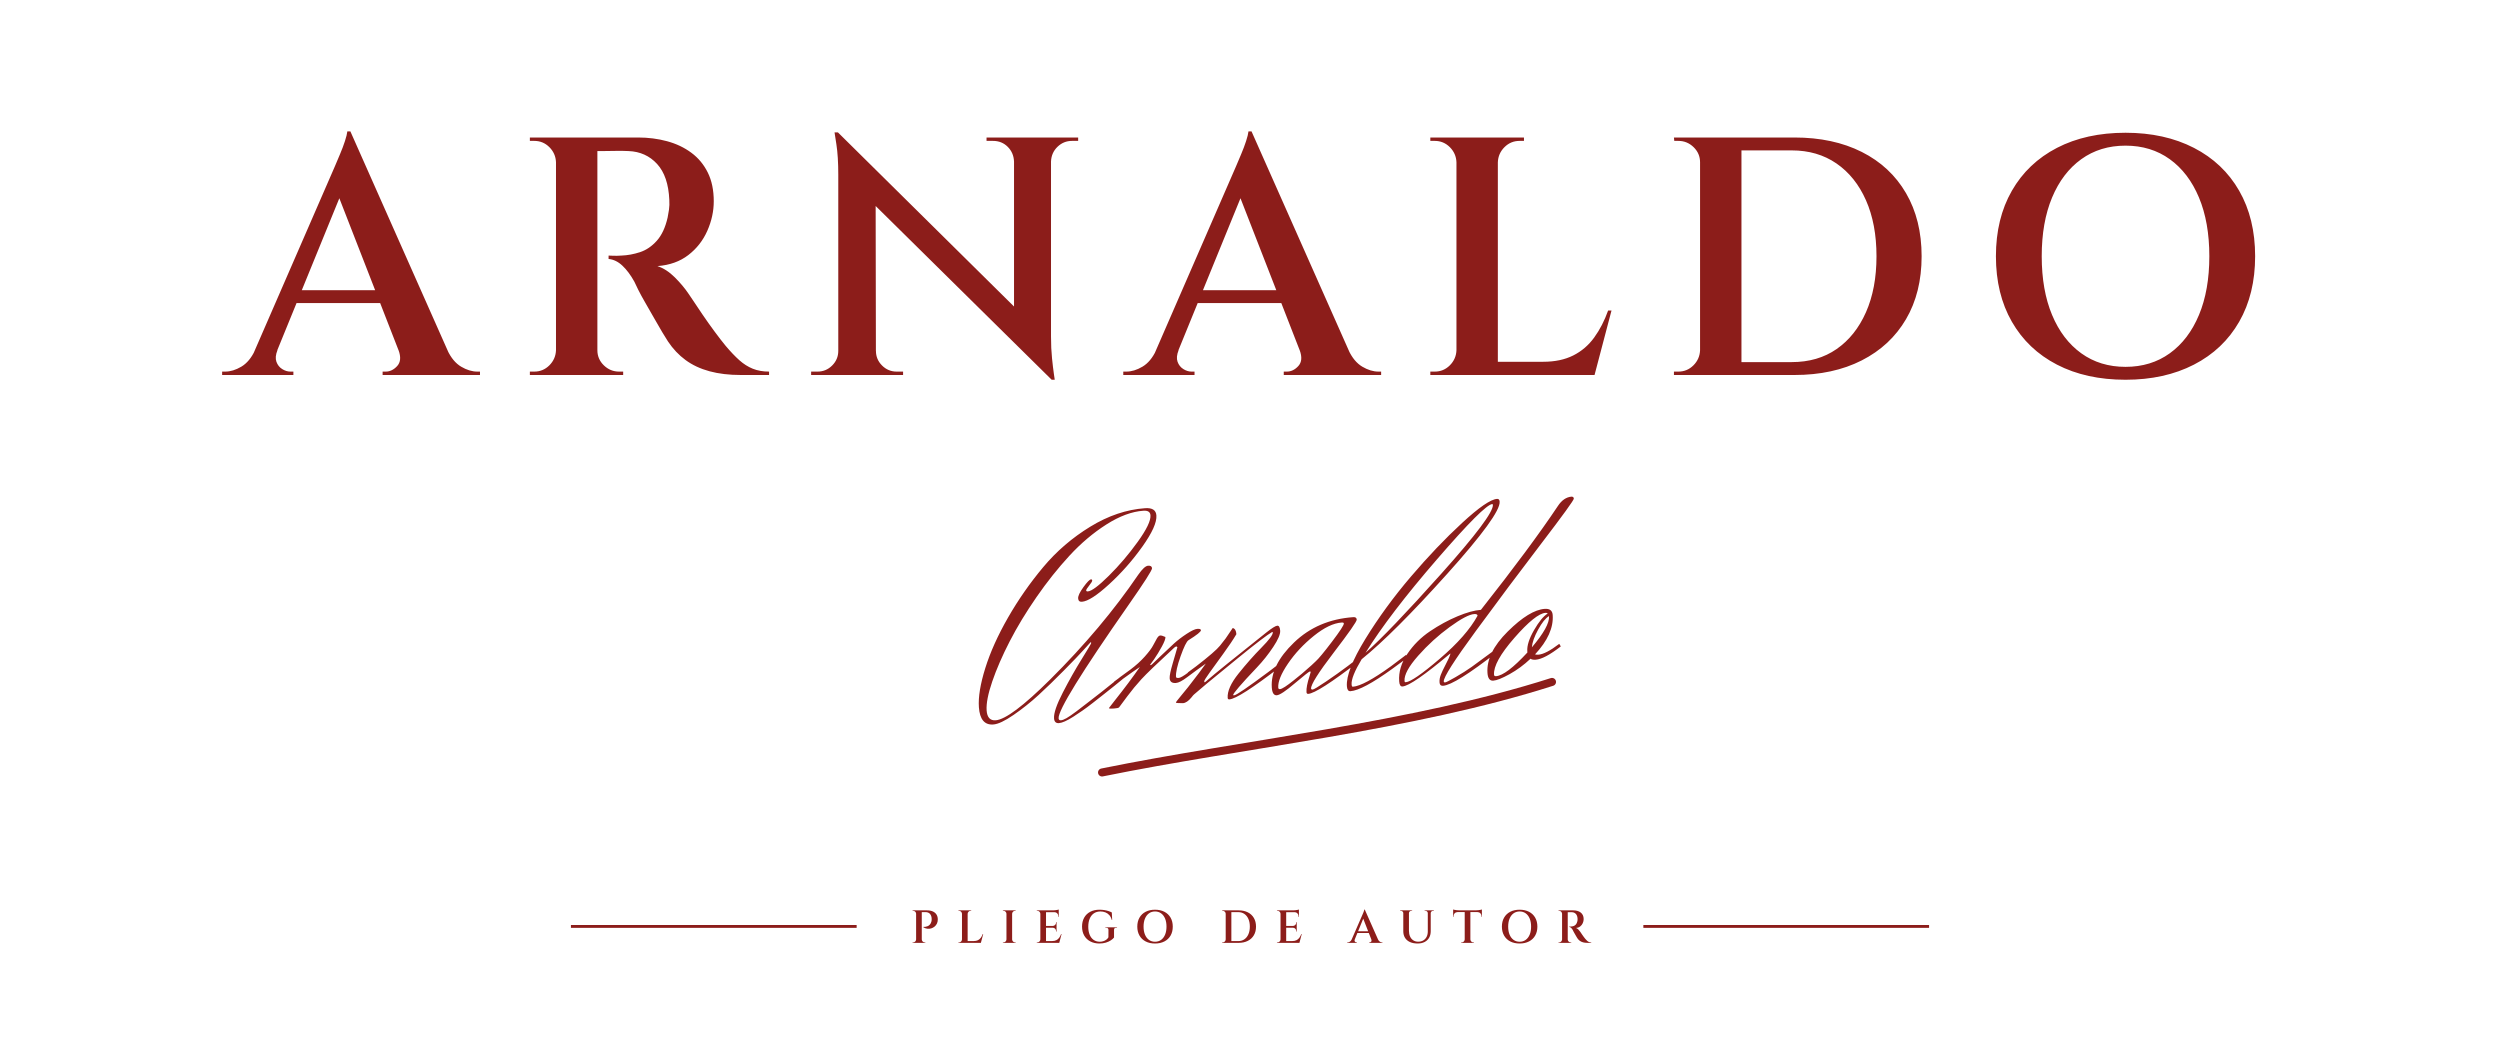
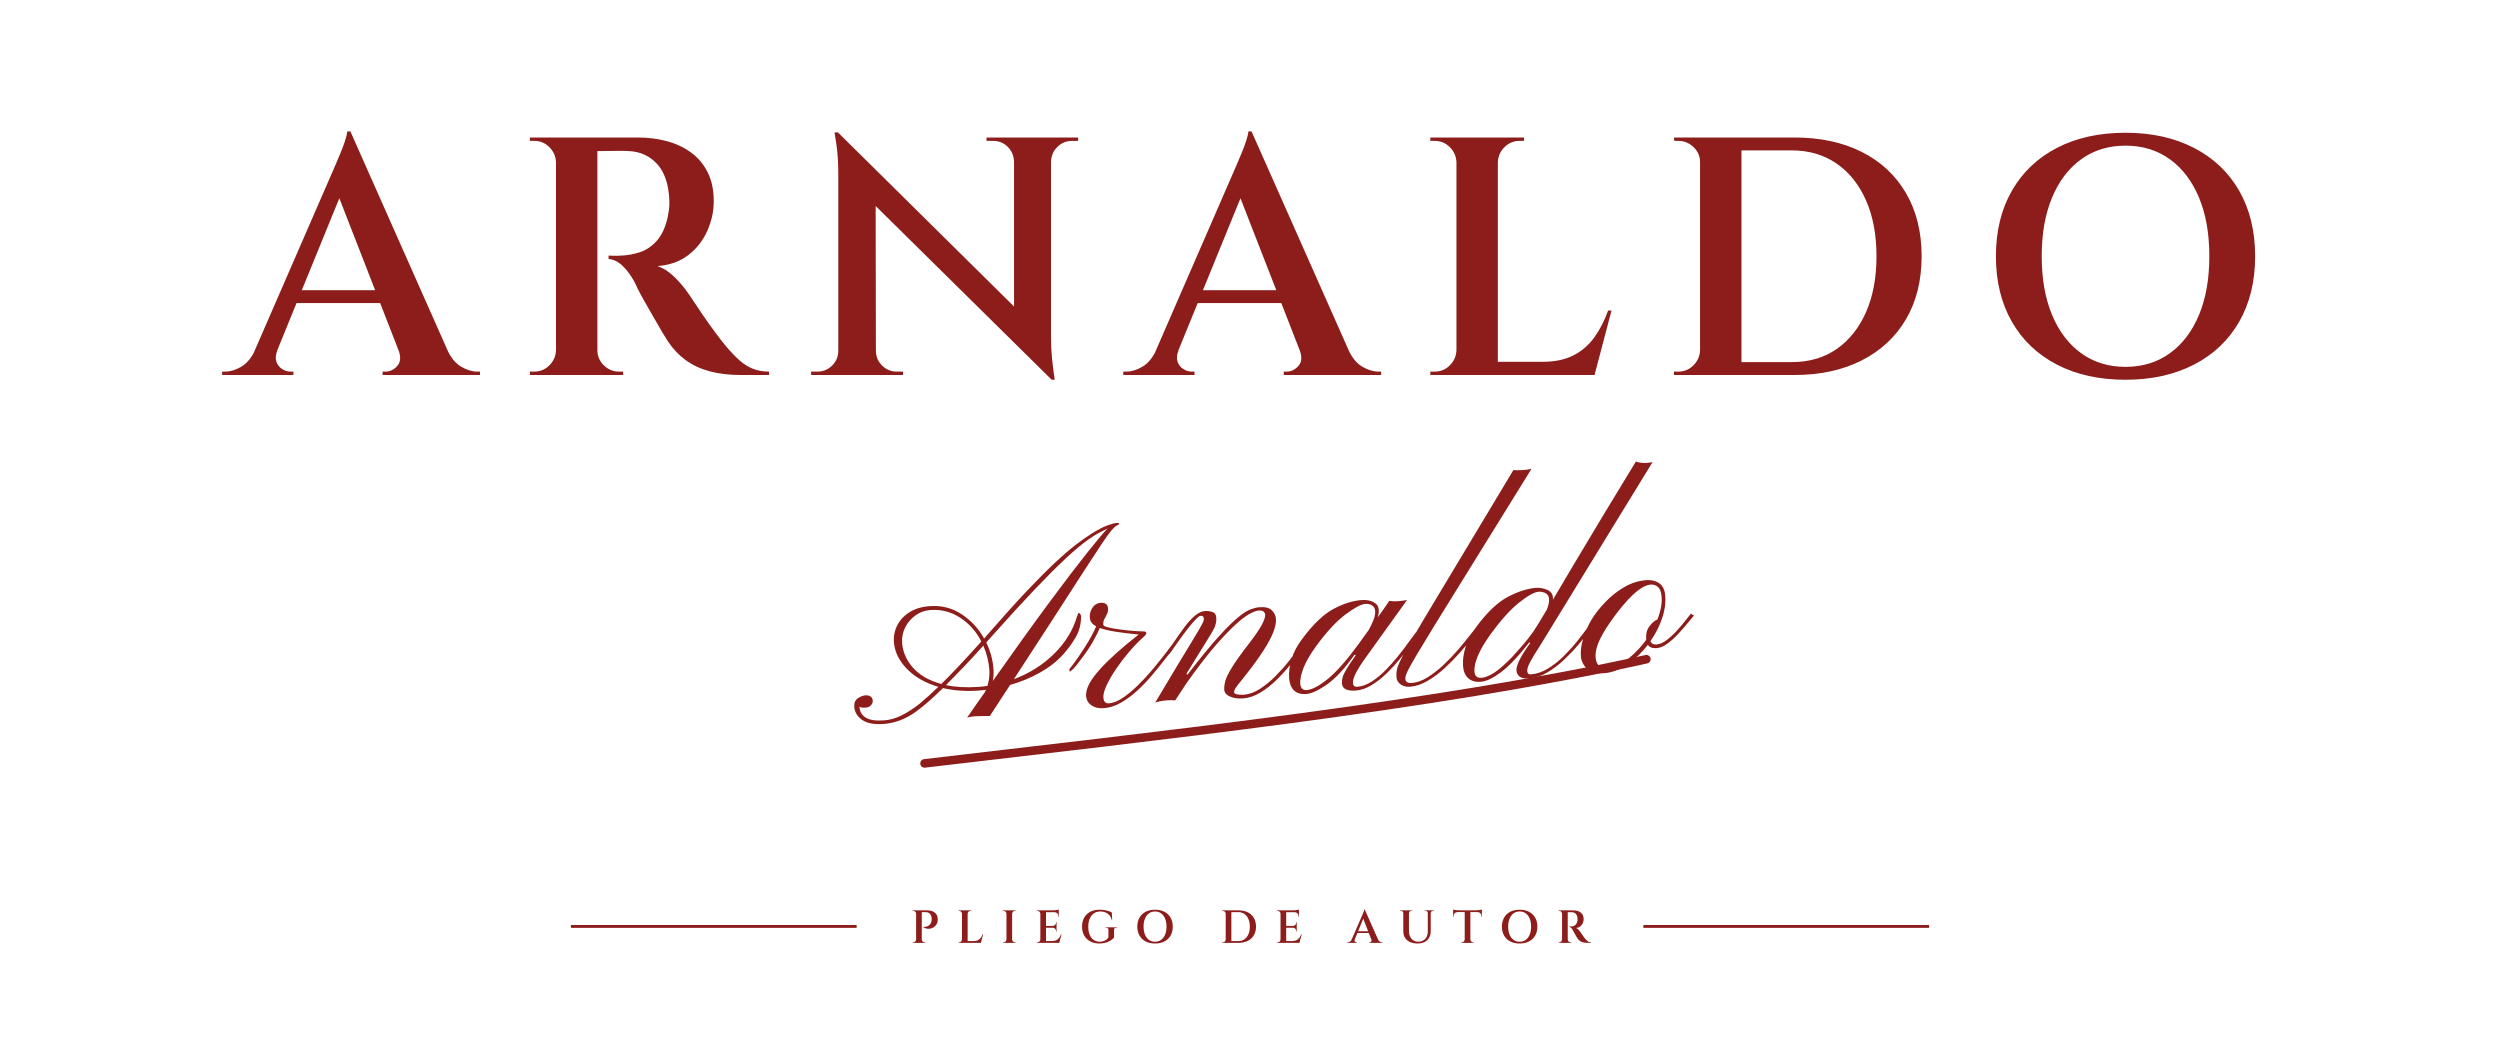
<svg xmlns="http://www.w3.org/2000/svg" viewBox="0 0 1400 590" width="1400" height="590">
  <defs>
    <linearGradient id="foil" x1="0" y1="0" x2="0" y2="1">
      <stop offset="0" stop-color="#B08A3E" />
      <stop offset=".38" stop-color="#E4C981" />
      <stop offset=".62" stop-color="#CBA552" />
      <stop offset="1" stop-color="#9E7A31" />
    </linearGradient>
    <radialGradient id="pearl" cx=".35" cy=".3" r=".75">
      <stop offset="0" stop-color="#F6E3A8" />
      <stop offset=".55" stop-color="#C9A24A" />
      <stop offset="1" stop-color="#7A5A1C" />
    </radialGradient>
    <radialGradient id="laca" cx=".42" cy=".28" r=".9">
      <stop offset="0" stop-color="#2B2522" />
      <stop offset=".5" stop-color="#14110F" />
      <stop offset="1" stop-color="#070605" />
    </radialGradient>
    <linearGradient id="lacreF" x1="0" y1="0" x2="0" y2="1">
      <stop offset="0" stop-color="#7E1917" />
      <stop offset=".5" stop-color="#8C1D1A" />
      <stop offset="1" stop-color="#761715" />
    </linearGradient>
    <linearGradient id="marfilF" x1="0" y1="0" x2="0" y2="1">
      <stop offset="0" stop-color="#F7F0E0" />
      <stop offset="1" stop-color="#EBDFC5" />
    </linearGradient>
    <linearGradient id="noirF" x1="0" y1="0" x2="0" y2="1">
      <stop offset="0" stop-color="#1B1714" />
      <stop offset=".5" stop-color="#110E0C" />
      <stop offset="1" stop-color="#0A0807" />
    </linearGradient>
    <filter id="relieve" x="-5%" y="-5%" width="110%" height="110%">
      <feGaussianBlur in="SourceAlpha" stdDeviation=".5" result="b" />
      <feOffset in="b" dx=".6" dy=".8" result="o" />
      <feFlood flood-color="#000" flood-opacity=".55" />
      <feComposite in2="o" operator="in" result="s" />
      <feMerge>
        <feMergeNode in="s" />
        <feMergeNode in="SourceGraphic" />
      </feMerge>
    </filter>
    <filter id="sombra" x="-10%" y="-10%" width="120%" height="130%">
      <feGaussianBlur in="SourceAlpha" stdDeviation="5" />
      <feOffset dy="5" />
      <feComponentTransfer>
        <feFuncA type="linear" slope=".35" />
      </feComponentTransfer>
      <feMerge>
        <feMergeNode />
        <feMergeNode in="SourceGraphic" />
      </feMerge>
    </filter>
    <filter id="papel" x="0" y="0" width="100%" height="100%">
      <feTurbulence type="fractalNoise" baseFrequency=".85" numOctaves="2" seed="5" />
      <feColorMatrix type="matrix" values="0 0 0 0 .3  0 0 0 0 .22  0 0 0 0 .12  0 0 0 .06 0" />
      <feComposite in2="SourceGraphic" operator="in" />
      <feMerge>
        <feMergeNode in="SourceGraphic" />
        <feMergeNode />
      </feMerge>
    </filter>
  </defs>
  <path d="M196.215 73.58 256.255 208.86H228.135L187.285 103.98ZM155.365 196.13Q153.845 199.93 154.795 202.59Q155.745 205.25 158.025 206.675Q160.305 208.1 162.585 208.1H164.295V210.0H124.395V208.1Q124.395 208.1 125.25 208.1Q126.105 208.1 126.105 208.1Q130.475 208.1 135.13 205.345Q139.785 202.59 142.825 196.13ZM196.215 73.58 197.165 93.53 149.855 209.43H136.935L185.955 96.76Q186.335 96.0 187.57 93.055Q188.805 90.11 190.42 86.31Q192.035 82.51 193.175 78.995Q194.315 75.48 194.505 73.58ZM218.445 162.5V169.72H161.255V162.5ZM223.195 196.13H250.555Q253.595 202.59 258.25 205.345Q262.905 208.1 267.275 208.1Q267.275 208.1 268.035 208.1Q268.795 208.1 268.795 208.1V210.0H214.265V208.1H215.975Q219.585 208.1 222.435 204.965Q225.285 201.83 223.195 196.13Z M332.065 77.0H357.335Q365.885 77.0 373.58 79.09Q381.275 81.18 387.165 85.55Q393.055 89.92 396.38 96.665Q399.705 103.41 399.705 112.72Q399.705 121.08 396.095 129.25Q392.485 137.42 385.455 142.835Q378.425 148.25 368.165 149.01Q373.295 150.72 377.95 155.375Q382.605 160.03 385.645 164.59Q385.835 164.78 388.02 168.105Q390.205 171.43 393.435 176.18Q396.665 180.93 400.18 185.68Q403.695 190.43 406.355 193.66Q410.535 198.6 414.05 201.735Q417.565 204.87 421.555 206.485Q425.545 208.1 430.675 208.1V210.0H414.905Q405.025 210.0 397.33 207.91Q389.635 205.82 383.935 201.64Q378.235 197.46 374.055 191.19Q372.915 189.48 370.825 185.965Q368.735 182.45 366.265 178.08Q363.795 173.71 361.42 169.625Q359.045 165.54 357.43 162.31Q355.815 159.08 355.245 157.75Q352.205 152.24 348.595 148.82Q344.985 145.4 340.805 145.02V143.12Q341.185 143.12 343.275 143.215Q345.365 143.31 348.025 143.12Q353.155 142.93 358.38 141.22Q363.605 139.51 367.785 134.855Q371.965 130.2 373.865 121.84Q374.245 120.13 374.625 117.47Q375.005 114.81 374.815 111.96Q374.245 98.66 367.975 91.82Q361.705 84.98 352.015 84.6Q348.405 84.41 344.415 84.505Q340.425 84.6 337.48 84.6Q334.535 84.6 333.965 84.6Q333.965 84.41 333.49 82.51Q333.015 80.61 332.54 78.805Q332.065 77.0 332.065 77.0ZM334.535 77.0V210.0H311.355V77.0ZM311.925 196.13V210.0H296.725V208.1Q296.915 208.1 297.96 208.1Q299.005 208.1 299.195 208.1Q304.135 208.1 307.65 204.585Q311.165 201.07 311.355 196.13ZM311.925 90.87H311.355Q311.165 85.93 307.65 82.415Q304.135 78.9 299.195 78.9Q299.005 78.9 297.96 78.9Q296.915 78.9 296.725 78.9V77.0H311.925ZM333.965 196.13H334.535Q334.535 201.07 338.145 204.585Q341.755 208.1 346.695 208.1Q346.885 208.1 347.93 208.1Q348.975 208.1 348.975 208.1V210.0H333.965Z M469.245 74.15 586.855 190.43 588.945 212.66 471.335 96.57ZM470.005 196.51V210.0H454.235V208.1Q454.235 208.1 455.945 208.1Q457.655 208.1 457.845 208.1Q462.595 208.1 466.015 204.68Q469.435 201.26 469.435 196.51ZM490.525 196.51Q490.525 201.26 493.945 204.68Q497.365 208.1 502.115 208.1Q502.305 208.1 504.015 208.1Q505.725 208.1 505.725 208.1V210.0H489.955V196.51ZM469.245 74.15 490.335 97.14 490.525 210.0H469.435V97.9Q469.435 87.64 468.39 80.895Q467.345 74.15 467.345 74.15ZM588.565 77.0V188.34Q588.565 195.18 589.135 200.69Q589.705 206.2 590.18 209.43Q590.655 212.66 590.655 212.66H588.945L567.855 188.91V77.0ZM603.765 77.0V78.9Q603.765 78.9 602.055 78.9Q600.345 78.9 600.345 78.9Q595.595 78.9 592.175 82.225Q588.755 85.55 588.565 90.49H587.995V77.0ZM552.465 77.0H568.235V90.49H567.855Q567.665 85.55 564.34 82.225Q561.015 78.9 556.075 78.9Q556.075 78.9 554.365 78.9Q552.655 78.9 552.465 78.9Z M700.855 73.58 760.895 208.86H732.775L691.925 103.98ZM660.005 196.13Q658.485 199.93 659.435 202.59Q660.385 205.25 662.665 206.675Q664.945 208.1 667.225 208.1H668.935V210.0H629.035V208.1Q629.035 208.1 629.89 208.1Q630.745 208.1 630.745 208.1Q635.115 208.1 639.77 205.345Q644.425 202.59 647.465 196.13ZM700.855 73.58 701.805 93.53 654.495 209.43H641.575L690.595 96.76Q690.975 96.0 692.21 93.055Q693.445 90.11 695.06 86.31Q696.675 82.51 697.815 78.995Q698.955 75.48 699.145 73.58ZM723.085 162.5V169.72H665.895V162.5ZM727.835 196.13H755.195Q758.235 202.59 762.89 205.345Q767.545 208.1 771.915 208.1Q771.915 208.1 772.675 208.1Q773.435 208.1 773.435 208.1V210.0H718.905V208.1H720.615Q724.225 208.1 727.075 204.965Q729.925 201.83 727.835 196.13Z M838.795 77.0V210.0H815.615V77.0ZM889.145 202.59 892.375 210.0H838.225V202.59ZM902.445 173.9 892.945 210.0H857.415L864.255 202.59Q873.945 202.59 880.975 199.075Q888.005 195.56 892.755 189.005Q897.505 182.45 900.545 173.9ZM816.185 196.13V210.0H800.985V208.1Q800.985 208.1 802.22 208.1Q803.455 208.1 803.455 208.1Q808.395 208.1 811.91 204.585Q815.425 201.07 815.615 196.13ZM816.185 90.87H815.615Q815.425 85.93 811.91 82.415Q808.395 78.9 803.455 78.9Q803.455 78.9 802.22 78.9Q800.985 78.9 800.985 78.9V77.0H816.185ZM838.225 90.87V77.0H853.425V78.9Q853.235 78.9 852.095 78.9Q850.955 78.9 850.955 78.9Q846.015 78.9 842.5 82.415Q838.985 85.93 838.795 90.87Z M1004.855 77.0Q1026.515 77.0 1042.57 85.075Q1058.625 93.15 1067.365 108.16Q1076.105 123.17 1076.105 143.5Q1076.105 163.83 1067.365 178.745Q1058.625 193.66 1042.57 201.83Q1026.515 210.0 1004.855 210.0H961.155L960.965 202.78Q964.575 202.78 969.99 202.78Q975.405 202.78 981.2 202.78Q986.995 202.78 992.03 202.78Q997.065 202.78 1000.2 202.78Q1003.335 202.78 1003.335 202.78Q1017.965 202.78 1028.51 195.465Q1039.055 188.15 1044.945 174.85Q1050.835 161.55 1050.835 143.5Q1050.835 125.45 1044.945 112.15Q1039.055 98.85 1028.415 91.535Q1017.775 84.22 1003.335 84.22Q1003.335 84.22 1000.01 84.22Q996.685 84.22 991.46 84.22Q986.235 84.22 980.155 84.22Q974.075 84.22 968.47 84.22Q962.865 84.22 959.065 84.22V77.0ZM975.215 77.0V210.0H952.035V77.0ZM952.605 196.13V210.0H937.405V208.1Q937.405 208.1 938.64 208.1Q939.875 208.1 939.875 208.1Q944.815 208.1 948.33 204.585Q951.845 201.07 952.035 196.13ZM952.605 90.87H952.035Q952.035 85.93 948.425 82.415Q944.815 78.9 939.875 78.9Q939.875 78.9 938.735 78.9Q937.595 78.9 937.595 78.9L937.405 77.0H952.605Z M1190.295 74.34Q1212.145 74.34 1228.58 82.795Q1245.015 91.25 1253.945 106.83Q1262.875 122.41 1262.875 143.5Q1262.875 164.59 1253.945 180.17Q1245.015 195.75 1228.58 204.205Q1212.145 212.66 1190.295 212.66Q1168.255 212.66 1151.915 204.205Q1135.575 195.75 1126.645 180.17Q1117.715 164.59 1117.715 143.5Q1117.715 122.41 1126.645 106.83Q1135.575 91.25 1151.915 82.795Q1168.255 74.34 1190.295 74.34ZM1190.295 205.44Q1204.545 205.44 1215.09 197.84Q1225.635 190.24 1231.43 176.37Q1237.225 162.5 1237.225 143.5Q1237.225 124.5 1231.43 110.63Q1225.635 96.76 1215.09 89.16Q1204.545 81.56 1190.295 81.56Q1176.045 81.56 1165.5 89.16Q1154.955 96.76 1149.16 110.63Q1143.365 124.5 1143.365 143.5Q1143.365 162.5 1149.16 176.37Q1154.955 190.24 1165.5 197.84Q1176.045 205.44 1190.295 205.44Z" fill="#8C1D1A" />
  <g transform="translate(710.0,390) rotate(-4)">
-     <path d="M-79.65 -15.9Q-81.45 -14.55 -85.5 -11.775Q-89.55 -9.0 -91.95 -7.35Q-94.35 -5.7 -98.025 -3.225Q-101.7 -0.75 -104.25 0.75Q-106.8 2.25 -109.5 3.75Q-115.05 6.75 -117.75 6.75Q-120.3 6.75 -120.3 3.9Q-120.3 -0.45 -114.375 -10.2Q-108.45 -19.95 -102.525 -28.125Q-96.6 -36.3 -96.6 -36.75Q-96.6 -37.2 -96.9 -37.2Q-98.7 -35.55 -101.625 -32.7Q-104.55 -29.85 -112.8 -22.575Q-121.05 -15.3 -128.025 -9.75Q-135 -4.2 -142.725 0.375Q-150.45 4.95 -154.5 4.95Q-161.85 4.95 -161.85 -5.25Q-161.85 -13.8 -156.75 -26.85Q-151.65 -39.9 -142.05 -54.225Q-132.45 -68.55 -120.375 -81.075Q-108.3 -93.6 -92.55 -101.775Q-76.8 -109.95 -61.2 -109.95Q-55.2 -109.95 -55.2 -105.45Q-55.2 -99.6 -64.275 -88.575Q-73.35 -77.55 -84.3 -68.85Q-95.25 -60.15 -100.2 -60.15Q-102.15 -60.15 -102.15 -62.175Q-102.15 -64.2 -98.775 -68.25Q-95.4 -72.3 -94.2 -72.3Q-93.6 -72.3 -93.6 -71.625Q-93.6 -70.95 -95.475 -68.925Q-97.35 -66.9 -97.35 -66.3Q-97.35 -65.7 -96.45 -65.7Q-93.3 -65.7 -84.075 -73.65Q-74.85 -81.6 -66.675 -91.425Q-58.5 -101.25 -58.5 -105.75Q-58.5 -108.6 -62.25 -108.6Q-72 -108.6 -83.475 -102.375Q-94.95 -96.15 -105.3 -86.4Q-115.65 -76.65 -125.325 -64.575Q-135 -52.5 -142.05 -40.875Q-149.1 -29.25 -153.375 -19.125Q-157.65 -9.0 -157.65 -3.15Q-157.65 2.7 -153 2.7Q-144.9 2.7 -120.9 -18.0Q-89.85 -44.85 -67.65 -73.05Q-63.9 -77.7 -61.8 -77.7Q-59.7 -77.7 -59.7 -76.125Q-59.7 -74.55 -74.25 -56.55Q-117.75 -2.7 -117.75 4.05Q-117.75 5.25 -116.55 5.25Q-115.35 5.25 -113.325 4.275Q-111.3 3.3 -107.475 0.825Q-103.65 -1.65 -100.8 -3.6Q-93.9 -8.1 -81.9 -16.5L-71.85 -22.8Q-70.8 -23.4 -69.6 -23.4Q-68.4 -23.4 -68.4 -23.1Q-68.4 -22.8 -68.85 -22.5Z M-34.2 -22.35 -33 -21.0Q-39.9 -16.8 -44.25 -13.95Q-48.6 -11.1 -50.85 -11.1Q-54.15 -11.1 -54.15 -13.95Q-54.15 -16.05 -51.825 -22.275Q-49.5 -28.5 -48.6 -31.05L-49.05 -31.5Q-49.65 -31.5 -50.4 -30.9Q-65.55 -18.75 -69.975 -14.55Q-74.4 -10.35 -78.525 -5.55Q-82.65 -0.75 -83.025 -0.3Q-83.4 0.15 -83.55 0.3Q-84 0.75 -86.625 0.75Q-89.25 0.75 -89.25 0.3Q-88.95 -0.15 -85.5 -3.9Q-77.1 -13.05 -70.35 -21.45L-74.7 -18.9Q-81.6 -14.7 -84.75 -12.6L-85.35 -14.25L-75.9 -20.25Q-70.8 -23.55 -67.125 -27.15Q-63.45 -30.75 -62.1 -33.0Q-60.75 -35.25 -59.7 -36.75Q-58.65 -38.25 -57.75 -38.25Q-56.85 -38.25 -54.9 -37.2Q-54.9 -35.7 -57.3 -31.95Q-59.7 -28.2 -62.1 -25.2L-64.5 -22.35Q-64.5 -22.05 -64.35 -22.05Q-63.9 -22.05 -63.3 -22.575Q-62.7 -23.1 -58.275 -26.775Q-53.85 -30.45 -50.55 -33.075Q-47.25 -35.7 -42.975 -38.1Q-38.7 -40.5 -36.75 -40.5Q-34.8 -40.5 -34.8 -39.6Q-34.8 -38.4 -42.15 -34.5Q-43.8 -33.6 -47.175 -25.875Q-50.55 -18.15 -50.55 -14.55Q-50.55 -13.8 -49.125 -13.8Q-47.7 -13.8 -43.5 -16.5Z M-43.35 -14.7 -43.8 -16.5 -38.85 -19.65Q-27.6 -27.15 -24.75 -30.225Q-21.9 -33.3 -21.3 -34.05Q-17.4 -39.0 -16.95 -39.6Q-15.15 -39.0 -15.15 -36.0Q-18.15 -31.65 -23.25 -25.575Q-28.35 -19.5 -31.65 -15.525Q-34.95 -11.55 -34.95 -10.95Q-34.95 -10.35 -34.725 -10.35Q-34.5 -10.35 -32.475 -11.925Q-30.45 -13.5 -21.45 -19.8Q-3.3 -32.4 1.65 -35.775Q6.6 -39.15 8.025 -39.15Q9.45 -39.15 9.45 -36.225Q9.45 -33.3 4.95 -27.45Q0.45 -21.6 -4.95 -16.65Q-19.35 -3.45 -19.35 -2.1Q-19.35 -1.95 -18.75 -1.95Q-16.95 -1.95 1.5 -13.8L7.65 -17.85L7.8 -15.9Q-16.35 0.15 -21.6 0.15Q-22.5 0.15 -22.5 -0.75Q-22.5 -6.3 -15.525 -13.875Q-8.55 -21.45 -1.65 -27.525Q5.25 -33.6 5.25 -35.55Q5.25 -35.85 4.95 -35.85Q0.6 -33.75 -15.225 -22.575Q-31.05 -11.4 -33.75 -9.45Q-40.8 -4.2 -41.175 -3.975Q-41.55 -3.75 -42.75 -2.4Q-45.45 0.45 -47.7 0.45Q-51.3 0.15 -51.45 0.0Q-51.6 -0.15 -51.6 -0.3Q-51.6 -0.45 -49.05 -3.15Q-46.65 -5.7 -44.25 -8.25Q-36.3 -17.1 -33.3 -20.85Z M51.9 -17.85 52.05 -15.9Q27.9 0.15 22.65 0.15Q21.75 0.15 21.75 -0.9Q21.75 -4.05 24.15 -9.9L24.9 -12.0Q24.9 -12.3 24.375 -12.3Q23.85 -12.3 15.6 -6.3Q7.5 -0.3 5.025 -0.3Q2.55 -0.3 2.55 -4.8Q2.55 -17.25 16.725 -29.1Q30.9 -40.95 50.85 -40.95Q52.65 -40.95 52.65 -39.45Q52.65 -37.95 38.55 -21.975Q24.45 -6.0 24.45 -2.7Q24.45 -2.1 25.35 -2.1Q26.25 -2.1 33.0 -6.0Q39.75 -9.9 45.75 -13.8ZM28.05 -17.7Q30.6 -19.65 37.95 -28.05Q45.3 -36.45 45.3 -37.8Q45.3 -38.4 44.1 -38.4Q37.2 -38.4 28.05 -32.025Q18.9 -25.65 12.525 -17.55Q6.15 -9.45 6.15 -4.5Q6.15 -3.6 7.05 -3.6Q7.95 -3.6 9.975 -4.725Q12 -5.85 14.925 -7.875Q17.85 -9.9 19.95 -11.4Q27.15 -16.8 28.05 -17.7Z M132.9 -98.7Q128.4 -98.7 99.75 -69.9Q71.1 -41.1 56.25 -20.55Q70.05 -31.05 101.625 -61.725Q133.2 -92.4 133.2 -98.25Q133.2 -98.55 132.9 -98.7ZM135.75 -101.4Q137.1 -101.4 137.1 -99.75Q137.1 -92.55 104.925 -61.425Q72.75 -30.3 53.85 -17.1Q47.25 -7.65 47.25 -3.45Q47.25 -2.1 47.85 -2.1Q54.0 -2.1 69.9 -12.0L78.9 -17.85L79.05 -15.9Q75.3 -13.5 70.5 -10.5Q53.1 0.3 46.35 0.3Q44.55 0.3 44.55 -2.55Q44.55 -11.25 56.7 -28.275Q68.85 -45.3 84.525 -61.275Q100.2 -77.25 115.275 -89.325Q130.35 -101.4 135.75 -101.4Z M77.55 -2.55Q81.6 -2.55 97.5 -14.325Q113.4 -26.1 120.3 -36.9Q120.3 -37.95 118.5 -37.95Q114.3 -37.95 104.25 -31.65Q94.2 -25.35 85.575 -16.875Q76.95 -8.4 76.95 -3.3Q76.95 -2.55 77.55 -2.55ZM98.25 0.9Q96.45 0.9 96.45 -1.125Q96.45 -3.15 97.425 -5.25Q98.4 -7.35 100.35 -10.5Q102.9 -14.55 103.65 -16.65L103.5 -16.8Q80.85 -0.3 75.6 -0.3Q73.95 -0.3 73.95 -3.3Q73.95 -11.1 79.575 -18.3Q85.2 -25.5 93.15 -30.075Q101.1 -34.65 109.05 -37.35Q117.0 -40.05 122.4 -40.05Q152.55 -73.2 169.5 -95.1Q172.95 -99.6 177.3 -99.75Q178.65 -99.75 178.65 -98.55Q178.65 -97.35 158.7 -74.7Q138.75 -52.05 118.8 -28.5Q98.85 -4.95 98.85 -1.5Q98.85 -0.9 99.6 -0.9Q100.35 -0.9 105.6 -3.45Q110.85 -6.0 115.05 -8.55L129.75 -17.85L129.9 -15.9Q105.0 0.9 98.25 0.9Z M160.2 -33.75V-33.9Q157.2 -32.4 153.6 -26.775Q150.0 -21.15 149.4 -17.1Q160.2 -28.2 160.2 -33.75ZM128.25 -2.4Q133.95 -2.4 146.7 -14.4V-15.15Q146.7 -19.8 151.275 -26.625Q155.85 -33.45 159.6 -35.4Q159.15 -35.85 158.4 -35.85Q152.85 -35.85 140.025 -23.1Q127.2 -10.35 127.2 -3.3Q127.2 -2.4 128.25 -2.4ZM123.6 -4.5Q123.6 -15.75 136.575 -26.925Q149.55 -38.1 158.1 -38.1Q162.3 -38.1 162.3 -34.35Q162.3 -23.7 150.9 -13.05Q151.8 -12.75 152.7 -12.75Q156.9 -12.75 164.85 -18.0L165.6 -16.5Q156.0 -10.05 151.05 -10.05Q149.1 -10.05 148.2 -10.8Q142.35 -6.0 135.9 -3.0Q129.45 0.0 126.525 0.0Q123.6 0.0 123.6 -4.5Z" fill="#8C1D1A" />
-     <path d="M-95.6,36.0 C-15.9,25.5 79.6,22.5 159.3,3.0" fill="none" stroke="#8C1D1A" stroke-width="4.50" stroke-linecap="round" />
+     <path d="M-215.918 0.366Q-223.682 0.366 -227.563 -2.747Q-231.445 -5.859 -231.445 -10.327Q-231.445 -13.623 -229.138 -14.978Q-226.831 -16.333 -224.561 -16.333Q-223.315 -16.333 -222.107 -15.601Q-220.898 -14.868 -220.898 -13.037Q-220.898 -11.646 -222.107 -10.547Q-223.315 -9.448 -225.0 -9.448Q-225.952 -9.448 -226.868 -9.558Q-227.783 -9.668 -228.516 -10.181V-9.668Q-228.516 -6.152 -225.476 -3.882Q-222.437 -1.611 -215.332 -1.611Q-210.425 -1.611 -205.298 -3.735Q-200.171 -5.859 -194.604 -9.668Q-191.895 -11.646 -189.221 -13.77Q-186.548 -15.894 -183.691 -18.237Q-194.312 -22.192 -200.354 -29.26Q-206.396 -36.328 -206.763 -44.092Q-206.982 -49.219 -204.565 -53.65Q-202.148 -58.081 -197.241 -60.864Q-192.334 -63.647 -185.229 -63.647Q-175.342 -63.647 -167.798 -57.825Q-160.254 -52.002 -156.226 -43.433L-154.248 -45.41Q-140.698 -58.96 -130.737 -68.115Q-120.776 -77.271 -113.599 -83.093Q-106.421 -88.916 -101.184 -92.358Q-95.947 -95.801 -91.919 -97.925Q-86.499 -100.781 -82.983 -101.807Q-79.468 -102.832 -77.637 -102.832Q-76.318 -102.832 -76.318 -102.173Q-76.318 -101.88 -77.783 -101.294Q-78.882 -100.928 -80.933 -98.804Q-82.983 -96.68 -86.938 -91.589Q-90.894 -86.499 -97.742 -77.38Q-104.59 -68.262 -115.173 -54.089Q-125.757 -39.917 -141.211 -19.556Q-127.881 -23.511 -117.847 -32.08Q-107.812 -40.649 -103.564 -51.929Q-102.686 -54.126 -102.393 -54.126Q-102.173 -54.126 -101.697 -53.503Q-101.221 -52.881 -101.221 -52.002Q-101.66 -45.703 -104.81 -40.906Q-107.959 -36.108 -112.354 -31.787Q-118.213 -26.074 -126.343 -22.229Q-134.473 -18.384 -143.555 -16.479L-156.079 0.073Q-158.35 -0.073 -160.73 -0.22Q-163.11 -0.366 -164.575 -0.366Q-165.82 -0.366 -166.809 -0.22Q-167.798 -0.073 -168.823 0.073Q-166.04 -3.442 -163.33 -6.775Q-160.62 -10.107 -157.983 -13.33Q-157.397 -14.209 -157.178 -14.722Q-158.35 -14.648 -159.485 -14.612Q-160.62 -14.575 -161.792 -14.575Q-167.139 -14.575 -172.009 -15.308Q-176.88 -16.04 -181.128 -17.358Q-186.328 -12.964 -190.247 -10.034Q-194.165 -7.104 -197.021 -5.347Q-201.709 -2.417 -206.396 -1.025Q-211.084 0.366 -215.918 0.366ZM-153.076 -19.336Q-132.422 -44.678 -118.323 -61.157Q-104.224 -77.637 -95.654 -86.975Q-87.085 -96.313 -83.057 -100.049Q-85.4 -99.097 -87.927 -97.998Q-90.454 -96.899 -93.97 -94.775Q-99.902 -91.187 -107.703 -84.851Q-115.503 -78.516 -126.013 -68.921Q-136.523 -59.326 -150.513 -45.703L-155.2 -41.162Q-153.735 -37.5 -152.966 -33.618Q-152.197 -29.736 -152.197 -25.854Q-152.197 -22.559 -153.076 -19.336ZM-181.934 -19.702Q-176.88 -24.023 -171.057 -29.407Q-165.234 -34.79 -157.91 -41.895Q-161.646 -50.61 -168.86 -56.03Q-176.074 -61.45 -185.083 -61.45Q-189.771 -61.45 -193.689 -59.033Q-197.607 -56.616 -199.915 -52.698Q-202.222 -48.779 -202.222 -44.238Q-202.222 -36.621 -197.168 -29.956Q-192.114 -23.291 -181.934 -19.702ZM-161.353 -16.626Q-158.716 -16.626 -156.226 -16.846Q-155.347 -19.116 -154.944 -21.46Q-154.541 -23.804 -154.541 -25.415Q-154.541 -32.666 -156.958 -39.478Q-163.623 -33.032 -169.226 -27.942Q-174.829 -22.852 -179.37 -18.896Q-171.387 -16.626 -161.353 -16.626Z M-92.285 0.146Q-96.387 0.146 -98.95 -1.941Q-101.514 -4.028 -101.514 -7.397Q-101.514 -13.257 -92.944 -21.533Q-84.375 -29.81 -69.727 -39.624Q-77.197 -40.869 -82.581 -42.114Q-87.964 -43.359 -91.187 -44.824Q-92.651 -41.895 -95.435 -37.646Q-98.218 -33.398 -102.539 -28.491Q-105.469 -25.049 -106.934 -23.657Q-108.398 -22.266 -108.948 -22.009Q-109.497 -21.753 -109.57 -21.606Q-109.79 -21.533 -109.827 -22.046Q-109.863 -22.559 -109.79 -22.852Q-109.79 -23.145 -108.691 -24.243Q-107.593 -25.342 -104.077 -29.736Q-100.415 -34.351 -97.559 -38.525Q-94.702 -42.7 -93.164 -45.85Q-95.801 -47.534 -96.24 -49.585Q-96.826 -53.101 -94.849 -55.957Q-92.871 -58.813 -89.722 -58.813Q-85.84 -58.813 -85.84 -55.444Q-85.84 -53.76 -86.499 -52.588Q-87.158 -51.416 -87.817 -50.317Q-89.136 -48.779 -89.136 -46.436Q-89.136 -45.703 -86.609 -44.861Q-84.082 -44.019 -80.383 -43.25Q-76.685 -42.48 -73.096 -41.931Q-69.507 -41.382 -67.456 -41.235Q-66.064 -41.162 -65.735 -40.759Q-65.405 -40.356 -65.405 -40.137Q-65.405 -39.404 -67.529 -37.72Q-71.558 -34.644 -75.806 -30.286Q-80.054 -25.928 -83.716 -21.277Q-87.378 -16.626 -89.648 -12.524Q-91.919 -8.423 -91.919 -5.786Q-91.919 -2.344 -89.136 -2.344Q-85.547 -2.344 -81.299 -4.761Q-77.051 -7.178 -72.693 -10.84Q-68.335 -14.502 -64.49 -18.42Q-60.645 -22.339 -57.861 -25.452Q-55.078 -28.564 -53.979 -29.736L-52.515 -28.491Q-54.126 -26.953 -57.092 -23.621Q-60.059 -20.288 -64.014 -16.223Q-67.969 -12.158 -72.62 -8.423Q-77.271 -4.688 -82.251 -2.271Q-87.231 0.146 -92.285 0.146Z M-14.136 0.146Q-18.164 0.146 -21.13 -1.392Q-24.097 -2.93 -24.097 -5.493Q-24.097 -7.471 -23.218 -10.144Q-22.339 -12.817 -19.006 -17.505Q-15.674 -22.192 -8.496 -30.249Q-2.71 -36.768 -0.513 -40.356Q1.685 -43.945 1.685 -45.703Q1.685 -46.729 0.952 -47.534Q0.22 -48.34 -1.831 -48.34Q-3.296 -48.34 -5.75 -47.388Q-8.203 -46.436 -11.572 -44.165Q-17.358 -40.21 -25.781 -31.97Q-34.204 -23.73 -45.117 -10.327L-51.929 -1.392Q-53.833 -1.758 -56.177 -1.758Q-58.813 -1.758 -60.535 -1.501Q-62.256 -1.245 -63.135 -1.025Q-54.932 -12.891 -49.438 -20.691Q-43.945 -28.491 -40.613 -33.179Q-37.28 -37.866 -35.632 -40.32Q-33.984 -42.773 -33.398 -43.835Q-32.812 -44.897 -32.739 -45.557Q-32.593 -47.681 -34.351 -47.681Q-35.376 -47.681 -37.573 -45.63Q-39.771 -43.579 -42.517 -40.503Q-45.264 -37.427 -47.9 -34.167Q-50.537 -30.908 -52.515 -28.491Q-53.027 -28.198 -53.833 -28.857Q-54.272 -29.517 -54.053 -29.736Q-51.929 -32.007 -49.255 -35.413Q-46.582 -38.818 -43.652 -42.224Q-40.723 -45.63 -37.646 -47.9Q-34.57 -50.171 -31.714 -50.171Q-29.59 -50.171 -27.502 -49.255Q-25.415 -48.34 -25.781 -44.897Q-25.854 -43.726 -26.514 -41.931Q-27.173 -40.137 -29.15 -37.354L-44.531 -15.967L-44.165 -15.161Q-32.739 -28.052 -25.085 -35.413Q-17.432 -42.773 -12.158 -46.289Q-8.643 -48.633 -5.969 -49.402Q-3.296 -50.171 -1.025 -50.171Q3.735 -50.171 5.676 -47.864Q7.617 -45.557 7.544 -42.773Q7.471 -39.844 5.603 -35.779Q3.735 -31.714 -0.769 -25.671Q-5.273 -19.629 -13.403 -10.767Q-17.139 -6.812 -17.908 -5.676Q-18.677 -4.541 -18.677 -3.589Q-18.677 -2.856 -17.175 -2.38Q-15.674 -1.904 -13.403 -1.904Q-8.936 -1.904 -4.248 -4.468Q0.439 -7.031 4.871 -10.876Q9.302 -14.722 12.964 -18.75Q16.626 -22.778 19.08 -25.854Q21.533 -28.931 22.266 -29.736L23.804 -28.491Q22.925 -27.539 20.398 -24.39Q17.871 -21.24 14.062 -17.102Q10.254 -12.964 5.64 -9.009Q1.025 -5.054 -4.028 -2.454Q-9.082 0.146 -14.136 0.146Z M21.606 0.146Q16.919 0.146 14.758 -2.417Q12.598 -4.98 12.598 -9.448Q12.598 -14.355 14.685 -19.922Q16.772 -25.488 21.606 -30.981Q31.494 -42.48 40.1 -46.326Q48.706 -50.171 56.25 -50.171Q60.059 -50.171 62.695 -48.56Q65.332 -46.948 65.332 -44.165Q65.332 -42.041 64.453 -39.844Q66.797 -42.627 68.445 -44.714Q70.093 -46.802 71.631 -48.706Q73.535 -48.12 76.025 -48.12Q77.051 -48.12 78.809 -48.193Q80.566 -48.267 81.519 -48.413L56.836 -18.677Q52.148 -13.11 50.098 -9.631Q48.047 -6.152 48.047 -4.248Q48.047 -1.904 50.317 -1.904Q54.272 -1.904 58.521 -4.211Q62.769 -6.519 66.87 -10.144Q70.972 -13.77 74.561 -17.688Q78.149 -21.606 80.896 -24.939Q83.643 -28.271 85.107 -29.883L86.572 -28.638Q84.961 -26.807 82.031 -23.364Q79.102 -19.922 75.33 -15.894Q71.558 -11.865 67.2 -8.203Q62.842 -4.541 58.264 -2.197Q53.687 0.146 49.219 0.146Q41.895 0.146 41.895 -4.395Q41.895 -6.079 42.517 -7.8Q43.14 -9.521 45.044 -12.268Q46.948 -15.015 50.757 -19.629L50.024 -19.922Q41.089 -8.936 33.508 -4.395Q25.928 0.146 21.606 0.146ZM21.899 -2.051Q26.587 -2.051 34.277 -7.507Q41.968 -12.964 52.734 -25.708Q54.492 -27.832 55.994 -29.663Q57.495 -31.494 58.887 -33.105Q60.571 -35.669 61.926 -38.452Q63.281 -41.235 63.281 -43.506Q63.281 -45.776 61.67 -46.838Q60.059 -47.9 58.154 -47.9Q54.565 -47.9 46.545 -42.737Q38.525 -37.573 28.931 -26.221Q23.438 -19.629 21.021 -14.502Q18.604 -9.375 18.604 -5.859Q18.604 -2.051 21.899 -2.051Z M79.688 0.146Q76.611 0.146 74.597 -1.575Q72.583 -3.296 72.583 -5.786Q72.583 -7.764 73.059 -9.631Q73.535 -11.499 75.183 -14.465Q76.831 -17.432 80.2 -22.485Q83.569 -27.539 89.355 -35.889L145.972 -116.821Q146.997 -116.748 148.572 -116.602Q150.146 -116.455 153.076 -116.528Q153.662 -116.528 154.431 -116.638Q155.2 -116.748 156.152 -116.821L95.947 -33.252Q89.355 -24.023 85.62 -18.64Q81.885 -13.257 80.127 -10.437Q78.369 -7.617 77.93 -6.409Q77.49 -5.2 77.49 -4.321Q77.49 -1.904 80.933 -1.904Q85.254 -1.904 90.051 -4.468Q94.849 -7.031 99.536 -10.876Q104.224 -14.722 108.179 -18.75Q112.134 -22.778 114.88 -25.854Q117.627 -28.931 118.506 -29.736L119.971 -28.491Q119.019 -27.539 116.162 -24.39Q113.306 -21.24 109.131 -17.102Q104.956 -12.964 100.012 -9.009Q95.068 -5.054 89.832 -2.454Q84.595 0.146 79.688 0.146Z M119.531 0.146Q114.917 0.146 112.573 -2.417Q110.229 -4.98 110.229 -9.448Q110.229 -14.355 112.39 -19.922Q114.551 -25.488 119.385 -30.981Q129.272 -42.48 138.135 -46.326Q146.997 -50.171 154.175 -50.171Q157.178 -50.171 160.144 -48.669Q163.11 -47.168 163.11 -44.165Q163.11 -43.872 163.074 -43.579Q163.037 -43.286 163.037 -42.92Q168.896 -51.416 176.88 -62.952Q184.863 -74.487 194.495 -88.184Q204.126 -101.88 214.746 -116.821Q215.771 -116.382 217.383 -116.016Q218.994 -115.649 220.898 -115.649Q222.217 -115.649 224.048 -115.869L154.468 -18.311Q150.22 -12.671 148.059 -9.302Q145.898 -5.933 145.898 -4.028Q145.898 -2.051 147.729 -2.051Q152.563 -2.051 157.471 -4.578Q162.378 -7.104 166.846 -10.95Q171.313 -14.795 175.012 -18.823Q178.711 -22.852 181.201 -25.891Q183.691 -28.931 184.497 -29.736L186.108 -28.491Q185.156 -27.539 182.483 -24.39Q179.81 -21.24 175.818 -17.102Q171.826 -12.964 167.029 -9.009Q162.231 -5.054 156.995 -2.454Q151.758 0.146 146.558 0.146Q142.969 0.146 141.431 -1.245Q139.893 -2.637 139.893 -4.834Q139.966 -9.229 148.682 -19.629L148.096 -19.922Q138.135 -8.862 131.067 -4.358Q123.999 0.146 119.531 0.146ZM120.044 -2.051Q122.974 -2.051 127.222 -4.321Q131.47 -6.592 138.208 -12.671Q141.064 -15.381 144.214 -18.53Q147.363 -21.68 150.732 -25.708Q151.758 -26.953 153.918 -29.993Q156.079 -33.032 159.229 -37.573Q160.913 -41.089 160.913 -43.506Q160.913 -45.776 159.155 -46.838Q157.397 -47.9 155.347 -47.9Q151.758 -47.9 144.104 -42.664Q136.45 -37.427 126.855 -26.074Q121.362 -19.409 118.872 -14.392Q116.382 -9.375 116.382 -5.859Q116.382 -2.051 120.044 -2.051Z M188.818 0.146Q182.666 0.146 179.736 -2.673Q176.807 -5.493 176.44 -9.595Q176.221 -14.575 178.528 -20.288Q180.835 -26.001 183.545 -29.883Q187.134 -34.937 192.261 -39.587Q197.388 -44.238 203.503 -47.205Q209.619 -50.171 216.064 -50.171Q219.946 -50.171 222.766 -48.157Q225.586 -46.143 225.879 -41.748Q226.245 -35.522 223.462 -28.674Q220.679 -21.826 215.918 -15.967Q216.431 -13.843 219.214 -13.843Q221.924 -13.843 225.146 -16.003Q228.369 -18.164 231.409 -21.094Q234.448 -24.023 236.646 -26.514Q238.843 -29.004 239.575 -29.736L241.187 -28.491Q239.795 -27.173 237.231 -24.426Q234.668 -21.68 231.555 -18.787Q228.442 -15.894 225.183 -13.843Q221.924 -11.792 219.067 -11.792Q215.552 -11.792 214.307 -13.989Q208.887 -7.837 202.112 -3.845Q195.337 0.146 188.818 0.146ZM190.723 -2.051Q193.286 -2.051 196.655 -3.516Q200.024 -4.98 203.394 -7.397Q209.033 -11.426 213.574 -16.846V-17.139Q213.574 -21.68 215.955 -24.353Q218.335 -27.026 220.605 -27.759Q224.194 -35.229 223.828 -41.162Q223.608 -44.751 221.96 -46.143Q220.312 -47.534 218.335 -47.534Q214.087 -47.534 207.898 -42.517Q201.709 -37.5 194.092 -28.052Q188.672 -21.24 186.511 -16.553Q184.351 -11.865 184.644 -8.423Q184.644 -6.445 185.999 -4.248Q187.354 -2.051 190.723 -2.051Z" fill="#8C1D1A" />
+     <path d="M-194.4,24.0 C-69.4,18.0 92.6,12.0 212.9,-6.0" fill="none" stroke="#8C1D1A" stroke-width="4.80" stroke-linecap="round" />
  </g>
  <rect x="319.719" y="518" width="160" height="1.6" fill="#8C1D1A" />
  <rect x="920.281" y="518" width="160" height="1.6" fill="#8C1D1A" />
  <path d="M515.855 509.8H519.053Q521.107 509.8 522.446 510.437Q523.785 511.074 524.461 512.192Q525.137 513.31 525.163 514.792Q525.189 516.092 524.708 517.132Q524.227 518.172 523.382 518.874Q522.537 519.576 521.484 519.901Q520.431 520.226 519.287 520.083Q518.143 519.94 517.077 519.29V519.03Q517.077 519.03 517.428 519.056Q517.779 519.082 518.351 518.991Q518.923 518.9 519.56 518.627Q520.197 518.354 520.743 517.743Q521.289 517.132 521.575 516.118Q521.679 515.78 521.718 515.364Q521.757 514.948 521.731 514.558Q521.705 512.842 520.821 511.815Q519.937 510.788 518.325 510.788H516.115Q516.115 510.788 516.05 510.541Q515.985 510.294 515.92 510.047Q515.855 509.8 515.855 509.8ZM516.193 509.8V528.0H513.021V509.8ZM513.099 526.102V528.0H511.019V527.74Q511.045 527.74 511.188 527.74Q511.331 527.74 511.357 527.74Q512.033 527.74 512.514 527.259Q512.995 526.778 513.021 526.102ZM513.099 511.698H513.021Q513.021 511.022 512.527 510.541Q512.033 510.06 511.357 510.06Q511.331 510.06 511.201 510.06Q511.071 510.06 511.045 510.06L511.019 509.8H513.099ZM516.115 526.102H516.193Q516.219 526.778 516.7 527.259Q517.181 527.74 517.857 527.74Q517.857 527.74 518.013 527.74Q518.169 527.74 518.195 527.74V528.0H516.115Z M541.881 509.8V528.0H538.709V509.8ZM548.771 526.986 549.213 528.0H541.803V526.986ZM550.591 523.06 549.291 528.0H544.429L545.365 526.986Q546.691 526.986 547.653 526.505Q548.615 526.024 549.265 525.127Q549.915 524.23 550.331 523.06ZM538.787 526.102V528.0H536.707V527.74Q536.707 527.74 536.876 527.74Q537.045 527.74 537.045 527.74Q537.721 527.74 538.202 527.259Q538.683 526.778 538.709 526.102ZM538.787 511.698H538.709Q538.683 511.022 538.202 510.541Q537.721 510.06 537.045 510.06Q537.045 510.06 536.876 510.06Q536.707 510.06 536.707 510.06V509.8H538.787ZM541.803 511.698V509.8H543.883V510.06Q543.857 510.06 543.701 510.06Q543.545 510.06 543.545 510.06Q542.869 510.06 542.388 510.541Q541.907 511.022 541.881 511.698Z M566.789 509.8V528.0H563.617V509.8ZM563.695 526.102V528.0H561.615V527.74Q561.615 527.74 561.784 527.74Q561.953 527.74 561.953 527.74Q562.629 527.74 563.11 527.259Q563.591 526.778 563.617 526.102ZM563.695 511.698H563.617Q563.591 511.022 563.11 510.541Q562.629 510.06 561.953 510.06Q561.953 510.06 561.784 510.06Q561.615 510.06 561.615 510.06V509.8H563.695ZM566.711 526.102H566.789Q566.815 526.778 567.296 527.259Q567.777 527.74 568.453 527.74Q568.453 527.74 568.609 527.74Q568.765 527.74 568.791 527.74V528.0H566.711ZM566.711 511.698V509.8H568.791V510.06Q568.765 510.06 568.609 510.06Q568.453 510.06 568.453 510.06Q567.777 510.06 567.296 510.541Q566.815 511.022 566.789 511.698Z M585.769 509.8V528.0H582.597V509.8ZM592.659 526.986 593.101 528.0H585.691V526.986ZM591.671 518.536V519.524H585.691V518.536ZM592.893 509.8V510.814H585.691V509.8ZM594.479 523.06 593.179 528.0H588.317L589.253 526.986Q590.579 526.986 591.541 526.505Q592.503 526.024 593.153 525.127Q593.803 524.23 594.219 523.06ZM591.671 519.472V521.708H591.411V521.422Q591.411 520.616 590.865 520.07Q590.319 519.524 589.513 519.524V519.472ZM591.671 516.352V518.588H589.513V518.536Q590.319 518.51 590.865 517.964Q591.411 517.418 591.411 516.612V516.352ZM592.893 510.736V513.44H592.633V513.076Q592.633 512.088 592.009 511.451Q591.385 510.814 590.345 510.788V510.736ZM592.893 509.332V510.086L589.721 509.8Q590.293 509.8 590.93 509.722Q591.567 509.644 592.113 509.54Q592.659 509.436 592.893 509.332ZM582.675 526.102V528.0H580.595V527.74Q580.595 527.74 580.764 527.74Q580.933 527.74 580.933 527.74Q581.609 527.74 582.09 527.259Q582.571 526.778 582.597 526.102ZM582.675 511.698H582.597Q582.571 511.022 582.09 510.541Q581.609 510.06 580.933 510.06Q580.933 510.06 580.764 510.06Q580.595 510.06 580.595 510.06V509.8H582.675Z M623.859 520.72V525.01Q623.261 525.79 622.104 526.57Q620.947 527.35 619.309 527.857Q617.671 528.364 615.591 528.364Q612.731 528.338 610.547 527.181Q608.363 526.024 607.154 523.905Q605.945 521.786 605.945 518.874Q605.945 516.014 607.141 513.882Q608.337 511.75 610.547 510.593Q612.757 509.436 615.695 509.436Q617.125 509.436 618.412 509.644Q619.699 509.852 620.778 510.203Q621.857 510.554 622.611 510.97L622.819 515.156H622.585Q622.117 513.466 621.194 512.439Q620.271 511.412 618.997 510.918Q617.723 510.424 616.241 510.424Q614.083 510.424 612.562 511.477Q611.041 512.53 610.235 514.441Q609.429 516.352 609.429 518.978Q609.429 521.526 610.196 523.411Q610.963 525.296 612.406 526.323Q613.849 527.35 615.825 527.376Q616.865 527.376 617.801 527.09Q618.737 526.804 619.504 526.245Q620.271 525.686 620.713 524.906L620.739 520.72Q620.739 519.55 619.413 519.55H618.997V519.29H625.549V519.55H625.159Q623.807 519.55 623.859 520.72Z M646.817 509.436Q649.807 509.436 652.056 510.593Q654.305 511.75 655.527 513.882Q656.749 516.014 656.749 518.9Q656.749 521.786 655.527 523.918Q654.305 526.05 652.056 527.207Q649.807 528.364 646.817 528.364Q643.801 528.364 641.565 527.207Q639.329 526.05 638.107 523.918Q636.885 521.786 636.885 518.9Q636.885 516.014 638.107 513.882Q639.329 511.75 641.565 510.593Q643.801 509.436 646.817 509.436ZM646.817 527.376Q648.767 527.376 650.21 526.336Q651.653 525.296 652.446 523.398Q653.239 521.5 653.239 518.9Q653.239 516.3 652.446 514.402Q651.653 512.504 650.21 511.464Q648.767 510.424 646.817 510.424Q644.867 510.424 643.424 511.464Q641.981 512.504 641.188 514.402Q640.395 516.3 640.395 518.9Q640.395 521.5 641.188 523.398Q641.981 525.296 643.424 526.336Q644.867 527.376 646.817 527.376Z  M693.617 509.8Q696.581 509.8 698.778 510.905Q700.975 512.01 702.171 514.064Q703.367 516.118 703.367 518.9Q703.367 521.682 702.171 523.723Q700.975 525.764 698.778 526.882Q696.581 528.0 693.617 528.0H687.637L687.611 527.012Q688.105 527.012 688.846 527.012Q689.587 527.012 690.38 527.012Q691.173 527.012 691.862 527.012Q692.551 527.012 692.98 527.012Q693.409 527.012 693.409 527.012Q695.411 527.012 696.854 526.011Q698.297 525.01 699.103 523.19Q699.909 521.37 699.909 518.9Q699.909 516.43 699.103 514.61Q698.297 512.79 696.841 511.789Q695.385 510.788 693.409 510.788Q693.409 510.788 692.954 510.788Q692.499 510.788 691.784 510.788Q691.069 510.788 690.237 510.788Q689.405 510.788 688.638 510.788Q687.871 510.788 687.351 510.788V509.8ZM689.561 509.8V528.0H686.389V509.8ZM686.467 526.102V528.0H684.387V527.74Q684.387 527.74 684.556 527.74Q684.725 527.74 684.725 527.74Q685.401 527.74 685.882 527.259Q686.363 526.778 686.389 526.102ZM686.467 511.698H686.389Q686.389 511.022 685.895 510.541Q685.401 510.06 684.725 510.06Q684.725 510.06 684.569 510.06Q684.413 510.06 684.413 510.06L684.387 509.8H686.467Z M720.267 509.8V528.0H717.095V509.8ZM727.157 526.986 727.599 528.0H720.189V526.986ZM726.169 518.536V519.524H720.189V518.536ZM727.391 509.8V510.814H720.189V509.8ZM728.977 523.06 727.677 528.0H722.815L723.751 526.986Q725.077 526.986 726.039 526.505Q727.001 526.024 727.651 525.127Q728.301 524.23 728.717 523.06ZM726.169 519.472V521.708H725.909V521.422Q725.909 520.616 725.363 520.07Q724.817 519.524 724.011 519.524V519.472ZM726.169 516.352V518.588H724.011V518.536Q724.817 518.51 725.363 517.964Q725.909 517.418 725.909 516.612V516.352ZM727.391 510.736V513.44H727.131V513.076Q727.131 512.088 726.507 511.451Q725.883 510.814 724.843 510.788V510.736ZM727.391 509.332V510.086L724.219 509.8Q724.791 509.8 725.428 509.722Q726.065 509.644 726.611 509.54Q727.157 509.436 727.391 509.332ZM717.173 526.102V528.0H715.093V527.74Q715.093 527.74 715.262 527.74Q715.431 527.74 715.431 527.74Q716.107 527.74 716.588 527.259Q717.069 526.778 717.095 526.102ZM717.173 511.698H717.095Q717.069 511.022 716.588 510.541Q716.107 510.06 715.431 510.06Q715.431 510.06 715.262 510.06Q715.093 510.06 715.093 510.06V509.8H717.173Z  M764.259 509.332 772.475 527.844H768.627L763.037 513.492ZM758.669 526.102Q758.461 526.622 758.591 526.986Q758.721 527.35 759.033 527.545Q759.345 527.74 759.657 527.74H759.891V528.0H754.431V527.74Q754.431 527.74 754.548 527.74Q754.665 527.74 754.665 527.74Q755.263 527.74 755.9 527.363Q756.537 526.986 756.953 526.102ZM764.259 509.332 764.389 512.062 757.915 527.922H756.147L762.855 512.504Q762.907 512.4 763.076 511.997Q763.245 511.594 763.466 511.074Q763.687 510.554 763.843 510.073Q763.999 509.592 764.025 509.332ZM767.301 521.5V522.488H759.475V521.5ZM767.951 526.102H771.695Q772.111 526.986 772.748 527.363Q773.385 527.74 773.983 527.74Q773.983 527.74 774.087 527.74Q774.191 527.74 774.191 527.74V528.0H766.729V527.74H766.963Q767.457 527.74 767.847 527.311Q768.237 526.882 767.951 526.102Z M789.011 509.8V521.24Q789.011 523.086 789.648 524.464Q790.285 525.842 791.455 526.596Q792.625 527.35 794.185 527.35Q795.849 527.35 797.045 526.635Q798.241 525.92 798.904 524.633Q799.567 523.346 799.567 521.578V509.8H801.205V521.474Q801.205 523.554 800.321 525.101Q799.437 526.648 797.786 527.506Q796.135 528.364 793.873 528.364Q791.325 528.364 789.518 527.519Q787.711 526.674 786.775 525.127Q785.839 523.58 785.839 521.5V509.8ZM785.917 509.8V511.36H785.839Q785.839 510.788 785.436 510.424Q785.033 510.06 784.461 510.06Q784.461 510.06 784.253 510.06Q784.045 510.06 784.045 510.06V509.8ZM790.805 509.8V510.06Q790.805 510.06 790.597 510.06Q790.389 510.06 790.389 510.06Q789.817 510.06 789.414 510.424Q789.011 510.788 789.011 511.36H788.959V509.8ZM799.645 509.8V511.36H799.567Q799.567 510.788 799.164 510.424Q798.761 510.06 798.189 510.06Q798.189 510.06 797.981 510.06Q797.773 510.06 797.773 510.06V509.8ZM802.999 509.8V510.06Q802.999 510.06 802.791 510.06Q802.583 510.06 802.583 510.06Q802.011 510.06 801.608 510.424Q801.205 510.788 801.205 511.36H801.153V509.8Z M823.409 509.878V528.0H820.237V509.878ZM829.857 509.774V510.762H813.763V509.774ZM829.857 510.684V513.414L829.597 513.388V513.05Q829.597 512.036 828.973 511.412Q828.349 510.788 827.335 510.762V510.684ZM829.857 509.306V510.06L826.685 509.774Q827.257 509.774 827.894 509.696Q828.531 509.618 829.077 509.514Q829.623 509.41 829.857 509.306ZM820.315 526.102V528.0H818.235V527.74Q818.235 527.74 818.404 527.74Q818.573 527.74 818.573 527.74Q819.249 527.74 819.73 527.259Q820.211 526.778 820.237 526.102ZM823.331 526.102H823.409Q823.435 526.778 823.916 527.259Q824.397 527.74 825.073 527.74Q825.073 527.74 825.242 527.74Q825.411 527.74 825.411 527.74V528.0H823.331ZM816.285 510.684V510.762Q815.271 510.788 814.647 511.412Q814.023 512.036 814.023 513.05V513.388L813.763 513.414V510.684ZM813.763 509.306Q814.023 509.41 814.556 509.514Q815.089 509.618 815.739 509.696Q816.389 509.774 816.935 509.774L813.763 510.06Z M850.995 509.436Q853.985 509.436 856.234 510.593Q858.483 511.75 859.705 513.882Q860.927 516.014 860.927 518.9Q860.927 521.786 859.705 523.918Q858.483 526.05 856.234 527.207Q853.985 528.364 850.995 528.364Q847.979 528.364 845.743 527.207Q843.507 526.05 842.285 523.918Q841.063 521.786 841.063 518.9Q841.063 516.014 842.285 513.882Q843.507 511.75 845.743 510.593Q847.979 509.436 850.995 509.436ZM850.995 527.376Q852.945 527.376 854.388 526.336Q855.831 525.296 856.624 523.398Q857.417 521.5 857.417 518.9Q857.417 516.3 856.624 514.402Q855.831 512.504 854.388 511.464Q852.945 510.424 850.995 510.424Q849.045 510.424 847.602 511.464Q846.159 512.504 845.366 514.402Q844.573 516.3 844.573 518.9Q844.573 521.5 845.366 523.398Q846.159 525.296 847.602 526.336Q849.045 527.376 850.995 527.376Z M877.593 509.8H881.051Q882.221 509.8 883.274 510.086Q884.327 510.372 885.133 510.97Q885.939 511.568 886.394 512.491Q886.849 513.414 886.849 514.688Q886.849 515.832 886.355 516.95Q885.861 518.068 884.899 518.809Q883.937 519.55 882.533 519.654Q883.235 519.888 883.872 520.525Q884.509 521.162 884.925 521.786Q884.951 521.812 885.25 522.267Q885.549 522.722 885.991 523.372Q886.433 524.022 886.914 524.672Q887.395 525.322 887.759 525.764Q888.331 526.44 888.812 526.869Q889.293 527.298 889.839 527.519Q890.385 527.74 891.087 527.74V528.0H888.929Q887.577 528.0 886.524 527.714Q885.471 527.428 884.691 526.856Q883.911 526.284 883.339 525.426Q883.183 525.192 882.897 524.711Q882.611 524.23 882.273 523.632Q881.935 523.034 881.61 522.475Q881.285 521.916 881.064 521.474Q880.843 521.032 880.765 520.85Q880.349 520.096 879.855 519.628Q879.361 519.16 878.789 519.108V518.848Q878.841 518.848 879.127 518.861Q879.413 518.874 879.777 518.848Q880.479 518.822 881.194 518.588Q881.909 518.354 882.481 517.717Q883.053 517.08 883.313 515.936Q883.365 515.702 883.417 515.338Q883.469 514.974 883.443 514.584Q883.365 512.764 882.507 511.828Q881.649 510.892 880.323 510.84Q879.829 510.814 879.283 510.827Q878.737 510.84 878.334 510.84Q877.931 510.84 877.853 510.84Q877.853 510.814 877.788 510.554Q877.723 510.294 877.658 510.047Q877.593 509.8 877.593 509.8ZM877.931 509.8V528.0H874.759V509.8ZM874.837 526.102V528.0H872.757V527.74Q872.783 527.74 872.926 527.74Q873.069 527.74 873.095 527.74Q873.771 527.74 874.252 527.259Q874.733 526.778 874.759 526.102ZM874.837 511.698H874.759Q874.733 511.022 874.252 510.541Q873.771 510.06 873.095 510.06Q873.069 510.06 872.926 510.06Q872.783 510.06 872.757 510.06V509.8H874.837ZM877.853 526.102H877.931Q877.931 526.778 878.425 527.259Q878.919 527.74 879.595 527.74Q879.621 527.74 879.764 527.74Q879.907 527.74 879.907 527.74V528.0H877.853Z" fill="#8C1D1A" />
</svg>
